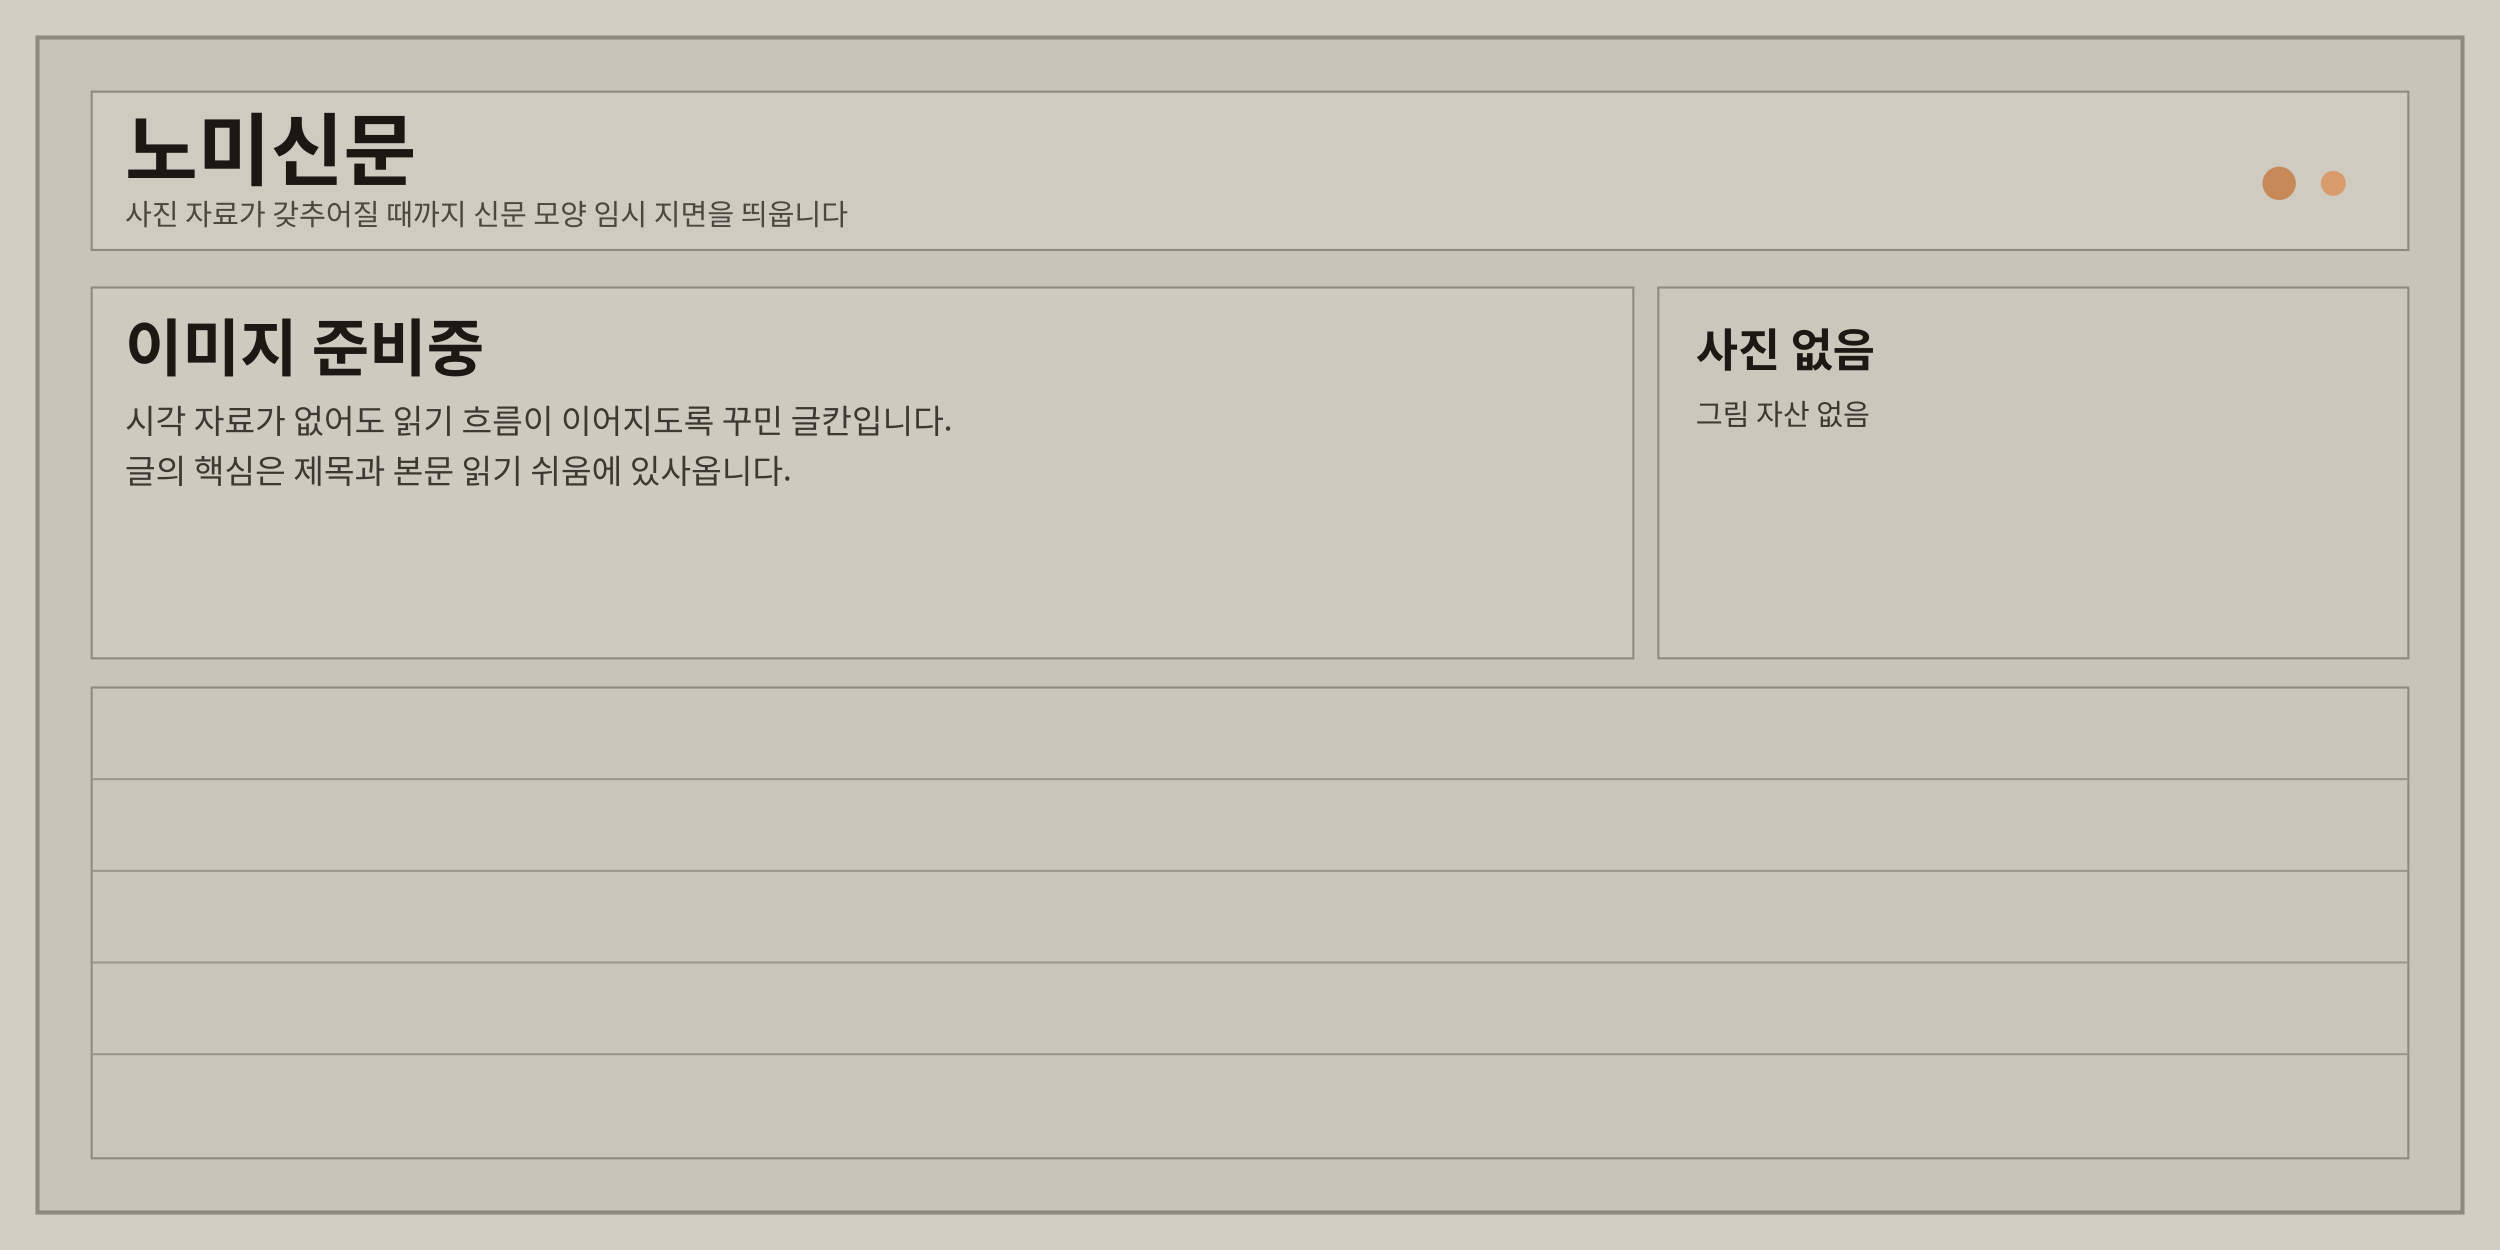
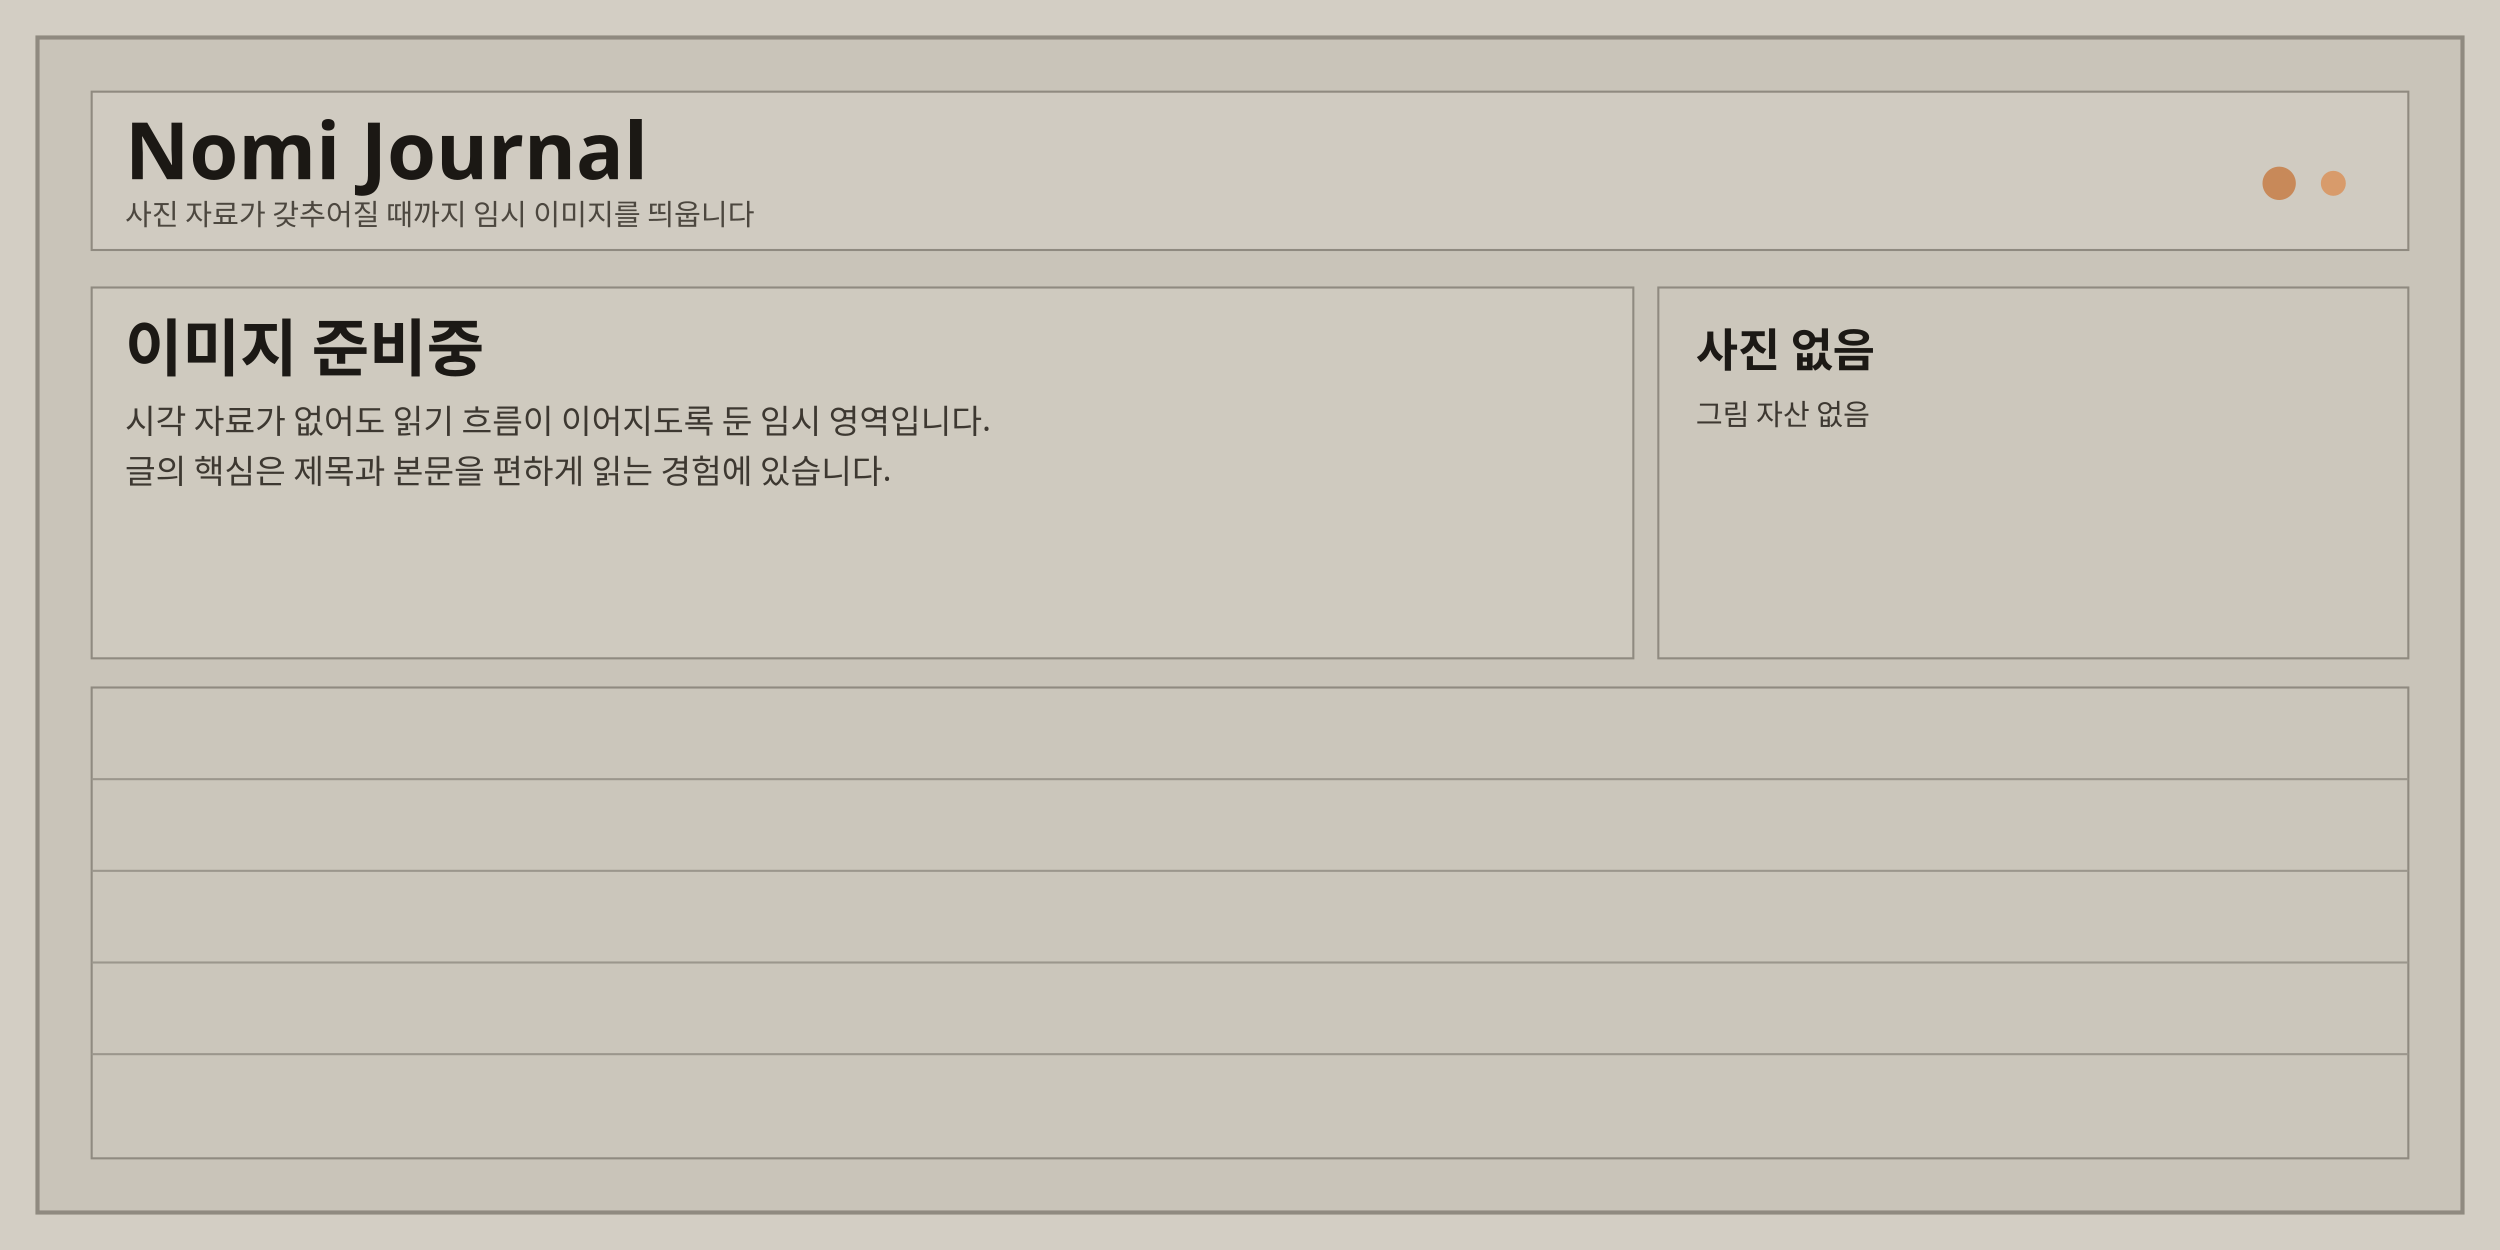
<svg xmlns="http://www.w3.org/2000/svg" width="1200" height="600" viewBox="0 0 1200 600">
  <rect width="1200" height="600" fill="#d3cec4" />
  <rect x="18" y="18" width="1164" height="564" fill="#c9c4b9" stroke="#8f8a80" stroke-width="2" />
  <rect x="44" y="44" width="1112" height="76" fill="#d0cbc1" stroke="#8f8a80" stroke-width="1" />
-   <text x="60" y="86" fill="#1b1814" font-family="'ChosunCentennial','Noto Serif KR',serif" font-size="38" font-weight="700">노미신문</text>
-   <text x="60" y="108" fill="#4c473f" font-family="'ChosunCentennial','Noto Serif KR',serif" font-size="14">사진 자료가 갖추어질 때까지 신문 모양 임시 지면을 띄웁니다</text>
+   <text x="60" y="86" fill="#1b1814" font-family="'Pretendard Variable','Pretendard',sans-serif" font-size="38" font-weight="700">Nomi Journal</text>
+   <text x="60" y="108" fill="#4c473f" font-family="'Pretendard Variable','Pretendard',sans-serif" font-size="14">사진 자료가 갖추어질 때까지 임시 이미지를 띄웁니다</text>
  <rect x="44" y="138" width="740" height="178" fill="#cfcabf" stroke="#8f8a80" stroke-width="1" />
-   <text x="60" y="178" fill="#1c1915" font-family="'ChosunCentennial','Noto Serif KR',serif" font-size="30" font-weight="700">이미지 준비중</text>
-   <text x="60" y="208" fill="#3d3831" font-family="'ChosunCentennial','Noto Serif KR',serif" font-size="16">시각 자료가 없어도 읽기 흐름이 이어지도록 꾸민 글칸입니다.</text>
-   <text x="60" y="232" fill="#3d3831" font-family="'ChosunCentennial','Noto Serif KR',serif" font-size="16">글의 핵심은 제목과 본문 읽기 쉬움에 있사옵니다.</text>
+   <text x="60" y="178" fill="#1c1915" font-family="'Pretendard Variable','Pretendard',sans-serif" font-size="30" font-weight="700">이미지 준비중</text>
+   <text x="60" y="208" fill="#3d3831" font-family="'Pretendard Variable','Pretendard',sans-serif" font-size="16">시각 자료가 없어도 읽기 흐름이 이어지도록 둔 임시 영역입니다.</text>
+   <text x="60" y="232" fill="#3d3831" font-family="'Pretendard Variable','Pretendard',sans-serif" font-size="16">글의 핵심은 제목과 본문을 편하게 읽는 경험에 있습니다.</text>
  <rect x="796" y="138" width="360" height="178" fill="#ccc7bc" stroke="#8f8a80" stroke-width="1" />
-   <text x="814" y="176" fill="#1c1915" font-family="'ChosunCentennial','Noto Serif KR',serif" font-size="22" font-weight="700">사진 없음</text>
-   <text x="814" y="204" fill="#3d3831" font-family="'ChosunCentennial','Noto Serif KR',serif" font-size="14">그림 자산 없음</text>
+   <text x="814" y="176" fill="#1c1915" font-family="'Pretendard Variable','Pretendard',sans-serif" font-size="22" font-weight="700">사진 없음</text>
+   <text x="814" y="204" fill="#3d3831" font-family="'Pretendard Variable','Pretendard',sans-serif" font-size="14">그림 자산 없음</text>
  <rect x="44" y="330" width="1112" height="226" fill="#cbc6bb" stroke="#8f8a80" stroke-width="1" />
  <line x1="44" y1="374" x2="1156" y2="374" stroke="#9b968c" stroke-width="1" />
  <line x1="44" y1="418" x2="1156" y2="418" stroke="#9b968c" stroke-width="1" />
  <line x1="44" y1="462" x2="1156" y2="462" stroke="#9b968c" stroke-width="1" />
  <line x1="44" y1="506" x2="1156" y2="506" stroke="#9b968c" stroke-width="1" />
  <circle cx="1094" cy="88" r="8" fill="#c6783e" opacity="0.8" />
  <circle cx="1120" cy="88" r="6" fill="#d99662" opacity="0.9" />
</svg>
